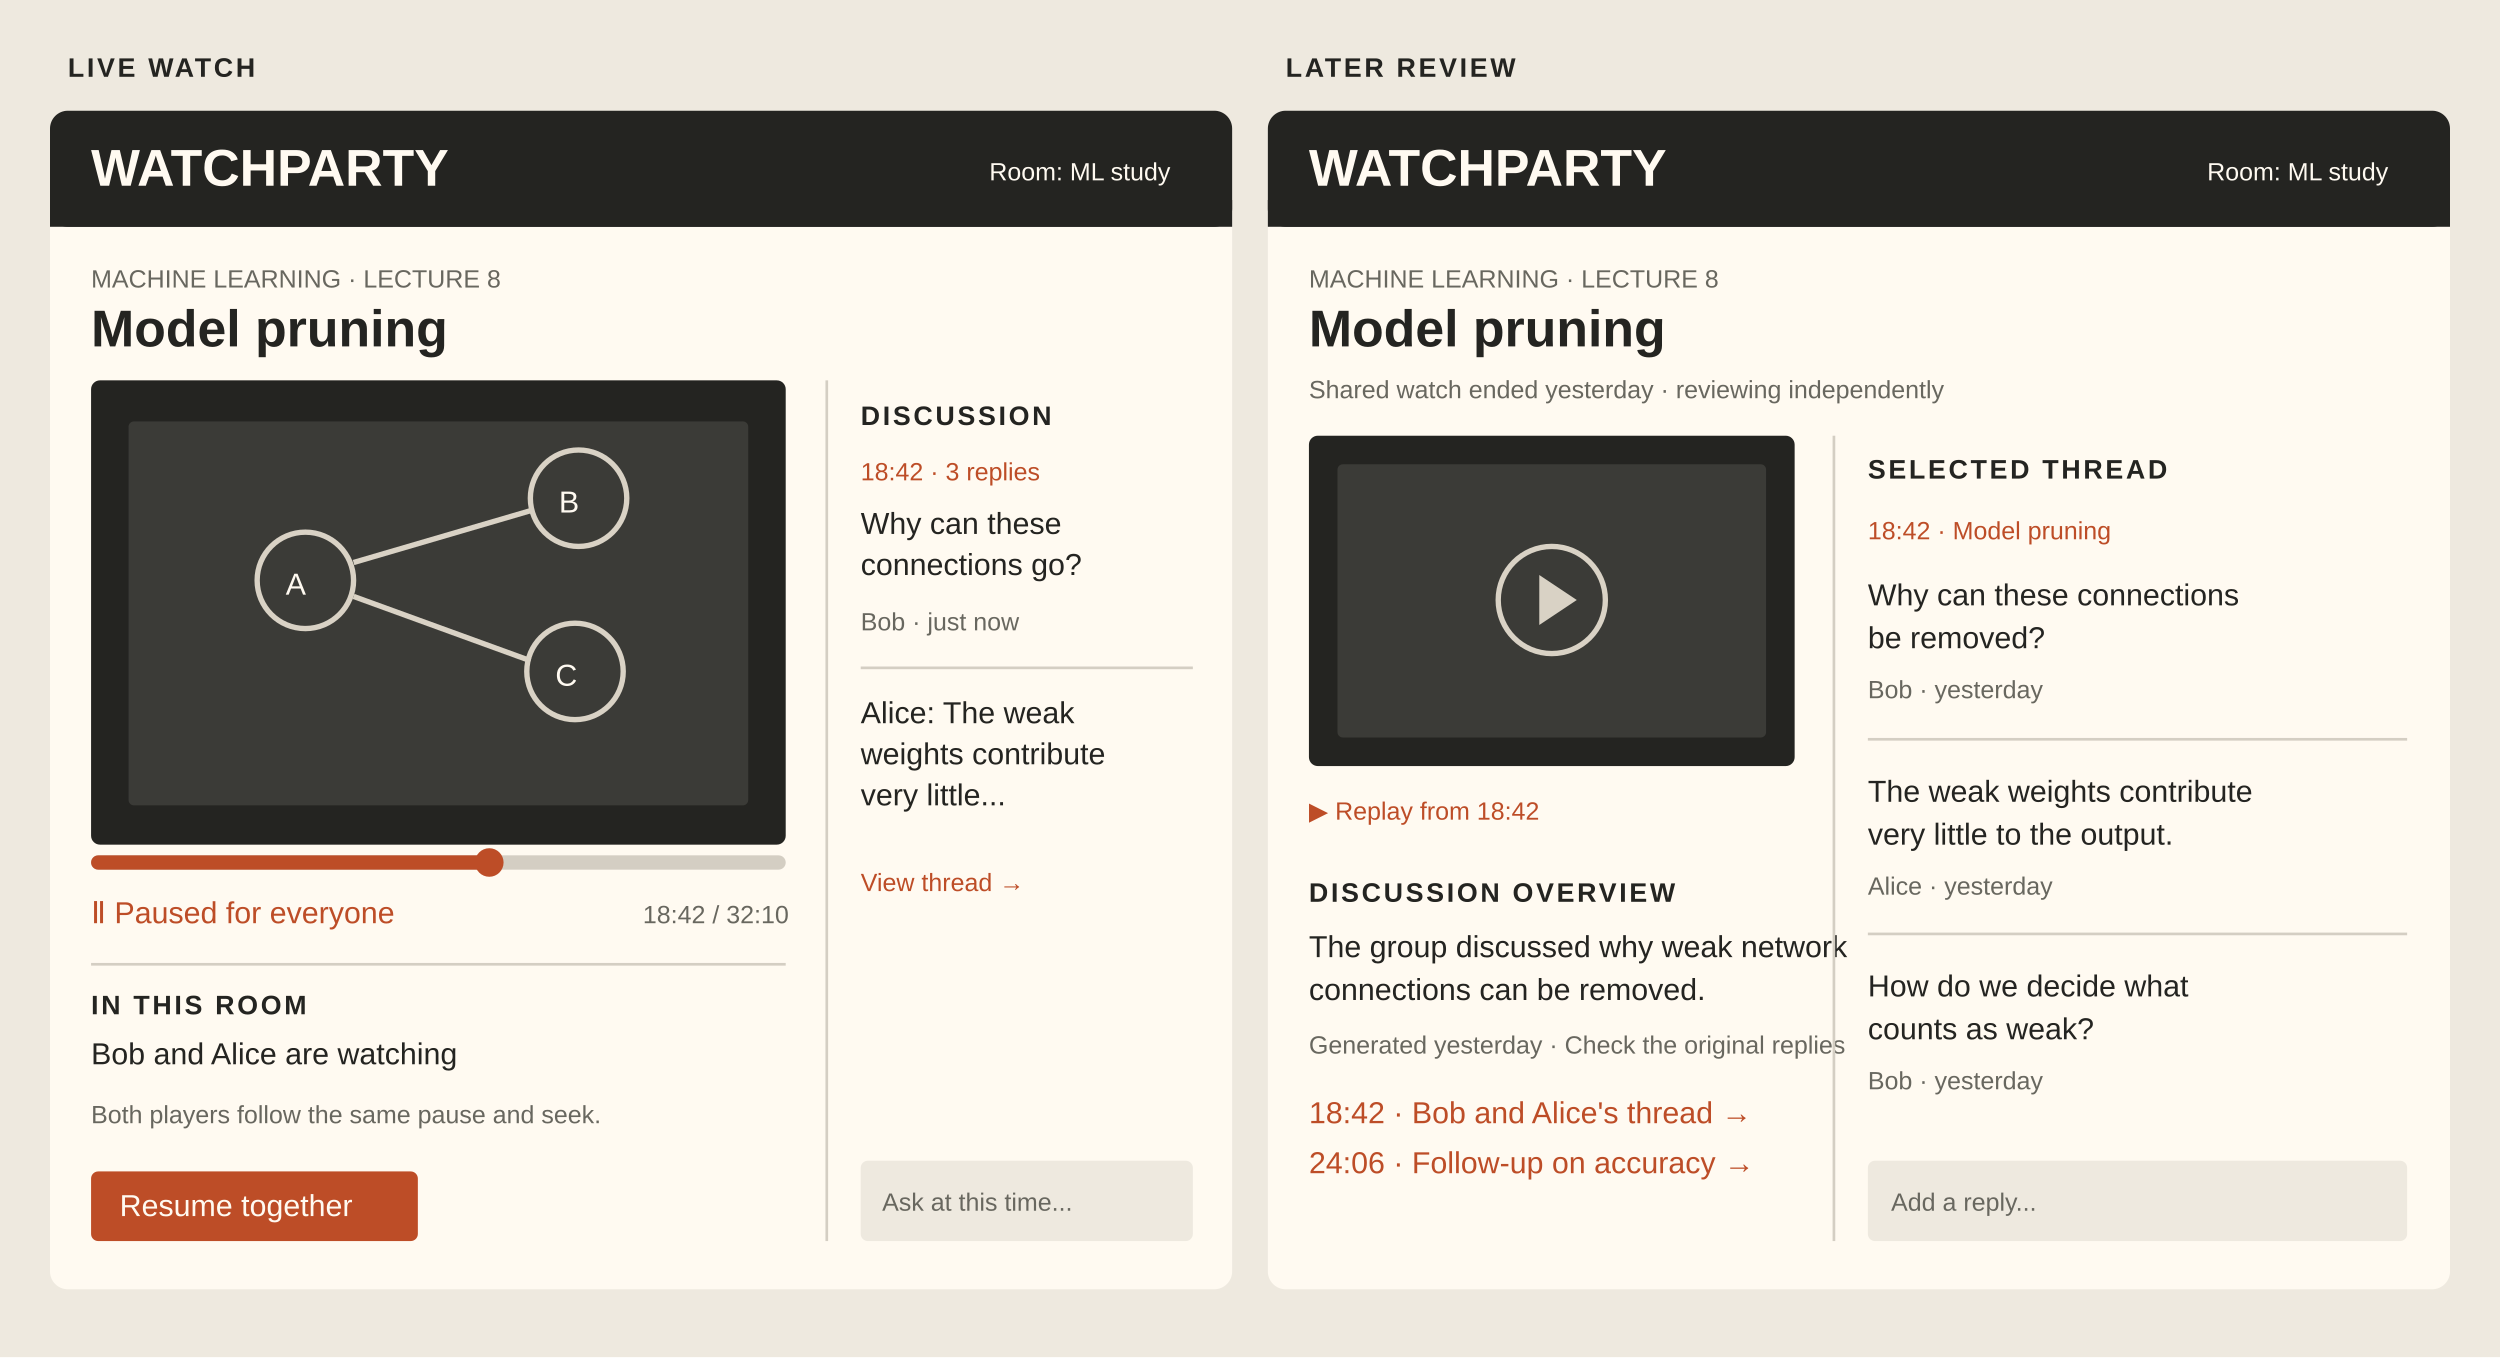
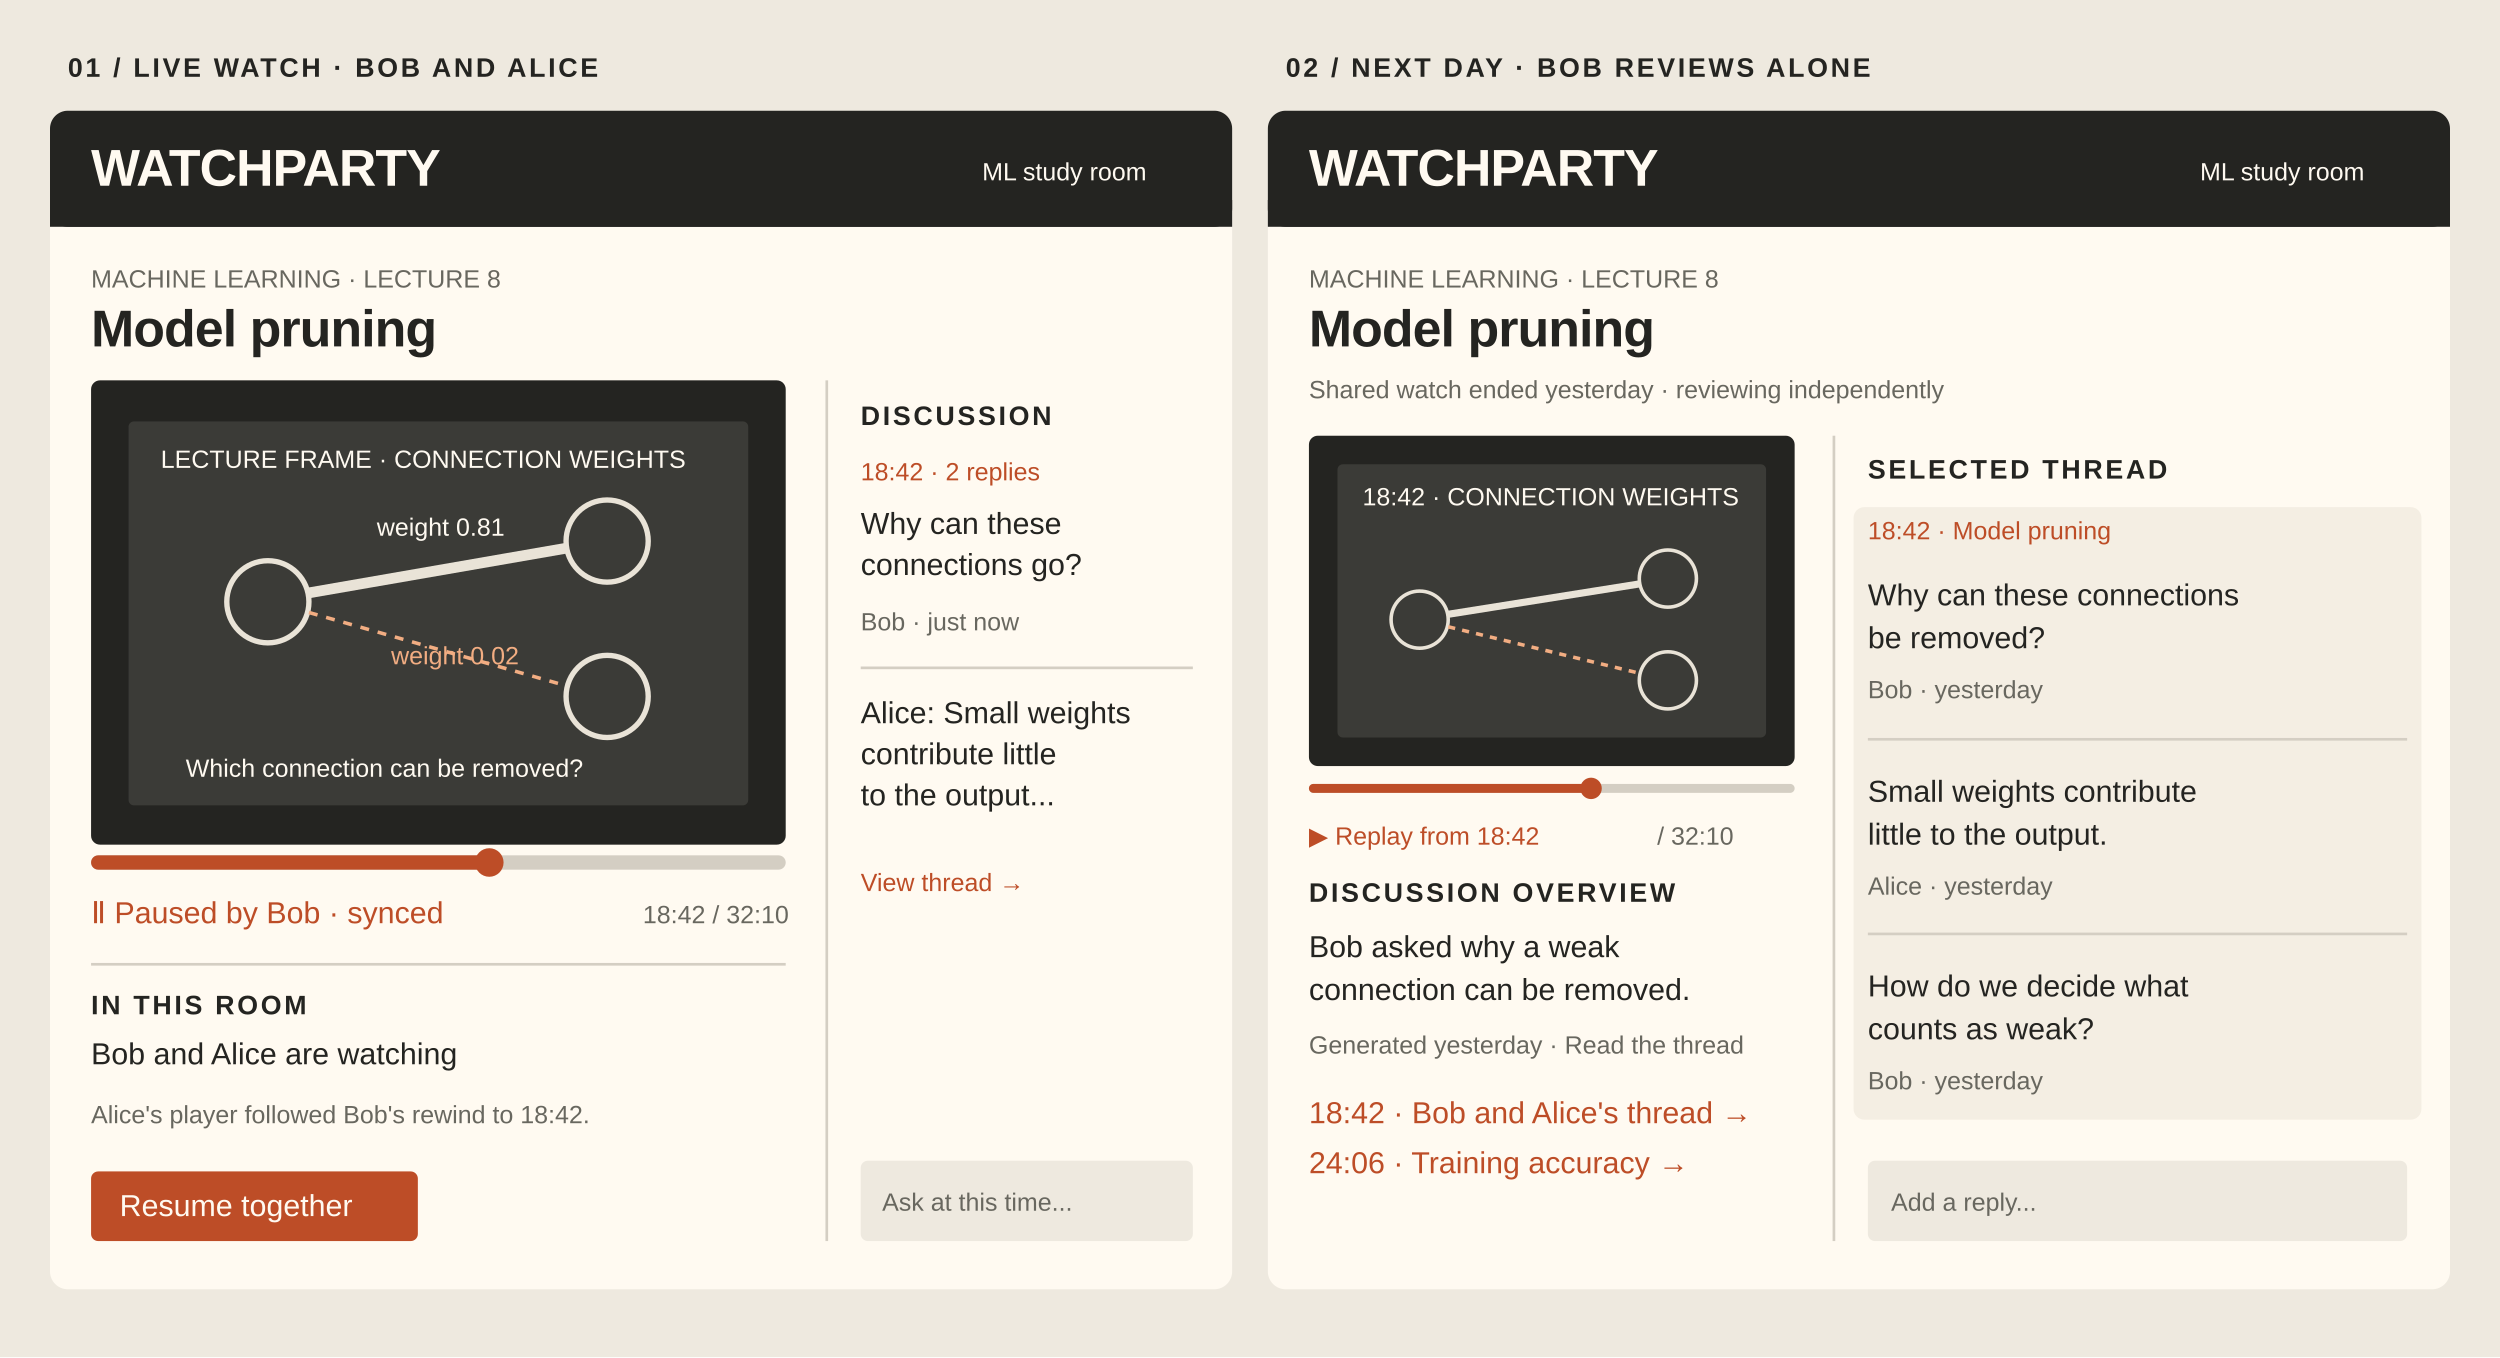
<svg xmlns="http://www.w3.org/2000/svg" width="1400" height="760" viewBox="0 0 1400 760" role="img" aria-labelledby="title description">
  <rect width="1400" height="760" fill="#eee9df" />
  <style>
    text { font-family: Arial, sans-serif; fill: #242421; }
    .label { font-size: 15px; font-weight: bold; letter-spacing: 1.5px; }
-     .title { font-size: 29px; font-weight: bold; }
+     .title { font-family: 'Arial Narrow', Arial, sans-serif; font-size: 29px; font-weight: 800; letter-spacing: -.5px; }
    .body { font-size: 17px; }
    .small { font-size: 14px; }
    .muted { fill: #68675f; }
    .white { fill: #fffaf1; }
    .orange { fill: #bd4d27; }
+     .lightorange { fill: #f2ad82; }
    .line { stroke: #d4cec3; stroke-width: 1.5; }
  </style>
-   <text x="38" y="43" class="label">LIVE WATCH</text>
-   <text x="720" y="43" class="label">LATER REVIEW</text>
+   <text x="38" y="43" class="label">01 / LIVE WATCH · BOB AND ALICE</text>
+   <text x="720" y="43" class="label">02 / NEXT DAY · BOB REVIEWS ALONE</text>
  <rect x="28" y="62" width="662" height="660" rx="10" fill="#fffaf1" />
  <rect x="710" y="62" width="662" height="660" rx="10" fill="#fffaf1" />
  <rect x="28" y="62" width="662" height="65" rx="10" fill="#242421" />
  <rect x="710" y="62" width="662" height="65" rx="10" fill="#242421" />
  <rect x="28" y="112" width="662" height="15" fill="#242421" />
  <rect x="710" y="112" width="662" height="15" fill="#242421" />
  <text x="51" y="104" class="title white">WATCHPARTY</text>
  <text x="733" y="104" class="title white">WATCHPARTY</text>
-   <text x="554" y="101" class="small white">Room: ML study</text>
-   <text x="1236" y="101" class="small white">Room: ML study</text>
+   <text x="550" y="101" class="small white">ML study room</text>
+   <text x="1232" y="101" class="small white">ML study room</text>
  <text x="51" y="161" class="small muted">MACHINE LEARNING · LECTURE 8</text>
  <text x="51" y="194" class="title">Model pruning</text>
  <text x="733" y="161" class="small muted">MACHINE LEARNING · LECTURE 8</text>
  <text x="733" y="194" class="title">Model pruning</text>
  <rect x="51" y="213" width="389" height="260" rx="5" fill="#242421" />
  <rect x="72" y="236" width="347" height="215" rx="3" fill="#3b3b37" />
-   <circle cx="171" cy="325" r="27" fill="none" stroke="#d9d2c5" stroke-width="3" />
-   <circle cx="324" cy="279" r="27" fill="none" stroke="#d9d2c5" stroke-width="3" />
-   <circle cx="322" cy="376" r="27" fill="none" stroke="#d9d2c5" stroke-width="3" />
-   <path d="M198 315 L297 286 M198 334 L297 370" stroke="#d9d2c5" stroke-width="3" />
-   <text x="160" y="333" class="body white">A</text>
-   <text x="313" y="287" class="body white">B</text>
-   <text x="311" y="384" class="body white">C</text>
+   <text x="90" y="262" class="small white">LECTURE FRAME · CONNECTION WEIGHTS</text>
+   <circle cx="150" cy="337" r="23" fill="none" stroke="#e9e3d7" stroke-width="3" />
+   <circle cx="340" cy="303" r="23" fill="none" stroke="#e9e3d7" stroke-width="3" />
+   <circle cx="340" cy="390" r="23" fill="none" stroke="#e9e3d7" stroke-width="3" />
+   <path d="M173 332 L317 307" stroke="#e9e3d7" stroke-width="6" />
+   <path d="M173 343 L317 384" stroke="#f2ad82" stroke-width="2" stroke-dasharray="5 5" />
+   <text x="211" y="300" class="small white">weight 0.81</text>
+   <text x="219" y="372" class="small lightorange">weight 0.02</text>
+   <text x="104" y="435" class="small white">Which connection can be removed?</text>
  <rect x="51" y="479" width="389" height="8" rx="4" fill="#d4cec3" />
  <rect x="51" y="479" width="223" height="8" rx="4" fill="#bd4d27" />
  <circle cx="274" cy="483" r="8" fill="#bd4d27" />
-   <text x="51" y="517" class="body orange">Ⅱ  Paused for everyone</text>
+   <text x="51" y="517" class="body orange">Ⅱ  Paused by Bob · synced</text>
  <text x="360" y="517" class="small muted">18:42 / 32:10</text>
  <line x1="51" y1="540" x2="440" y2="540" class="line" />
  <text x="51" y="568" class="label">IN THIS ROOM</text>
  <text x="51" y="596" class="body">Bob and Alice are watching</text>
-   <text x="51" y="629" class="small muted">Both players follow the same pause and seek.</text>
+   <text x="51" y="629" class="small muted">Alice's player followed Bob's rewind to 18:42.</text>
  <rect x="51" y="656" width="183" height="39" rx="4" fill="#bd4d27" />
  <text x="67" y="681" class="body white">Resume together</text>
  <line x1="463" y1="213" x2="463" y2="695" class="line" />
  <text x="482" y="238" class="label">DISCUSSION</text>
-   <text x="482" y="269" class="small orange">18:42 · 3 replies</text>
+   <text x="482" y="269" class="small orange">18:42 · 2 replies</text>
  <text x="482" y="299" class="body">Why can these</text>
  <text x="482" y="322" class="body">connections go?</text>
  <text x="482" y="353" class="small muted">Bob · just now</text>
  <line x1="482" y1="374" x2="668" y2="374" class="line" />
-   <text x="482" y="405" class="body">Alice: The weak</text>
-   <text x="482" y="428" class="body">weights contribute</text>
-   <text x="482" y="451" class="body">very little...</text>
+   <text x="482" y="405" class="body">Alice: Small weights</text>
+   <text x="482" y="428" class="body">contribute little</text>
+   <text x="482" y="451" class="body">to the output...</text>
  <text x="482" y="499" class="small orange">View thread →</text>
  <rect x="482" y="650" width="186" height="45" rx="4" fill="#eee9df" />
  <text x="494" y="678" class="small muted">Ask at this time...</text>
  <text x="733" y="223" class="small muted">Shared watch ended yesterday · reviewing independently</text>
  <rect x="733" y="244" width="272" height="185" rx="5" fill="#242421" />
  <rect x="749" y="260" width="240" height="153" rx="3" fill="#3b3b37" />
-   <circle cx="869" cy="336" r="30" fill="none" stroke="#d9d2c5" stroke-width="3" />
-   <path d="M862 322 L883 336 L862 350 Z" fill="#d9d2c5" />
-   <text x="733" y="459" class="small orange">▶  Replay from 18:42</text>
+   <text x="763" y="283" class="small white">18:42 · CONNECTION WEIGHTS</text>
+   <circle cx="795" cy="347" r="16" fill="none" stroke="#e9e3d7" stroke-width="2" />
+   <circle cx="934" cy="324" r="16" fill="none" stroke="#e9e3d7" stroke-width="2" />
+   <circle cx="934" cy="381" r="16" fill="none" stroke="#e9e3d7" stroke-width="2" />
+   <path d="M811 344 L918 327" stroke="#e9e3d7" stroke-width="4" />
+   <path d="M811 351 L918 377" stroke="#f2ad82" stroke-width="2" stroke-dasharray="4 4" />
+   <rect x="733" y="439" width="272" height="5" rx="2.5" fill="#d4cec3" />
+   <rect x="733" y="439" width="158" height="5" rx="2.5" fill="#bd4d27" />
+   <circle cx="891" cy="441.5" r="6" fill="#bd4d27" />
+   <text x="733" y="473" class="small orange">▶  Replay from 18:42</text>
+   <text x="928" y="473" class="small muted">/ 32:10</text>
  <text x="733" y="505" class="label">DISCUSSION OVERVIEW</text>
-   <text x="733" y="536" class="body">The group discussed why weak network</text>
-   <text x="733" y="560" class="body">connections can be removed.</text>
-   <text x="733" y="590" class="small muted">Generated yesterday · Check the original replies</text>
+   <text x="733" y="536" class="body">Bob asked why a weak</text>
+   <text x="733" y="560" class="body">connection can be removed.</text>
+   <text x="733" y="590" class="small muted">Generated yesterday · Read the thread</text>
  <text x="733" y="629" class="body orange">18:42 · Bob and Alice's thread →</text>
-   <text x="733" y="657" class="body orange">24:06 · Follow-up on accuracy →</text>
+   <text x="733" y="657" class="body orange">24:06 · Training accuracy →</text>
  <line x1="1027" y1="244" x2="1027" y2="695" class="line" />
  <text x="1046" y="268" class="label">SELECTED THREAD</text>
+   <rect x="1038" y="284" width="318" height="343" rx="6" fill="#f4eee3" />
  <text x="1046" y="302" class="small orange">18:42 · Model pruning</text>
  <text x="1046" y="339" class="body">Why can these connections</text>
  <text x="1046" y="363" class="body">be removed?</text>
  <text x="1046" y="391" class="small muted">Bob · yesterday</text>
  <line x1="1046" y1="414" x2="1348" y2="414" class="line" />
-   <text x="1046" y="449" class="body">The weak weights contribute</text>
-   <text x="1046" y="473" class="body">very little to the output.</text>
+   <text x="1046" y="449" class="body">Small weights contribute</text>
+   <text x="1046" y="473" class="body">little to the output.</text>
  <text x="1046" y="501" class="small muted">Alice · yesterday</text>
  <line x1="1046" y1="523" x2="1348" y2="523" class="line" />
  <text x="1046" y="558" class="body">How do we decide what</text>
  <text x="1046" y="582" class="body">counts as weak?</text>
  <text x="1046" y="610" class="small muted">Bob · yesterday</text>
  <rect x="1046" y="650" width="302" height="45" rx="4" fill="#eee9df" />
  <text x="1059" y="678" class="small muted">Add a reply...</text>
</svg>
